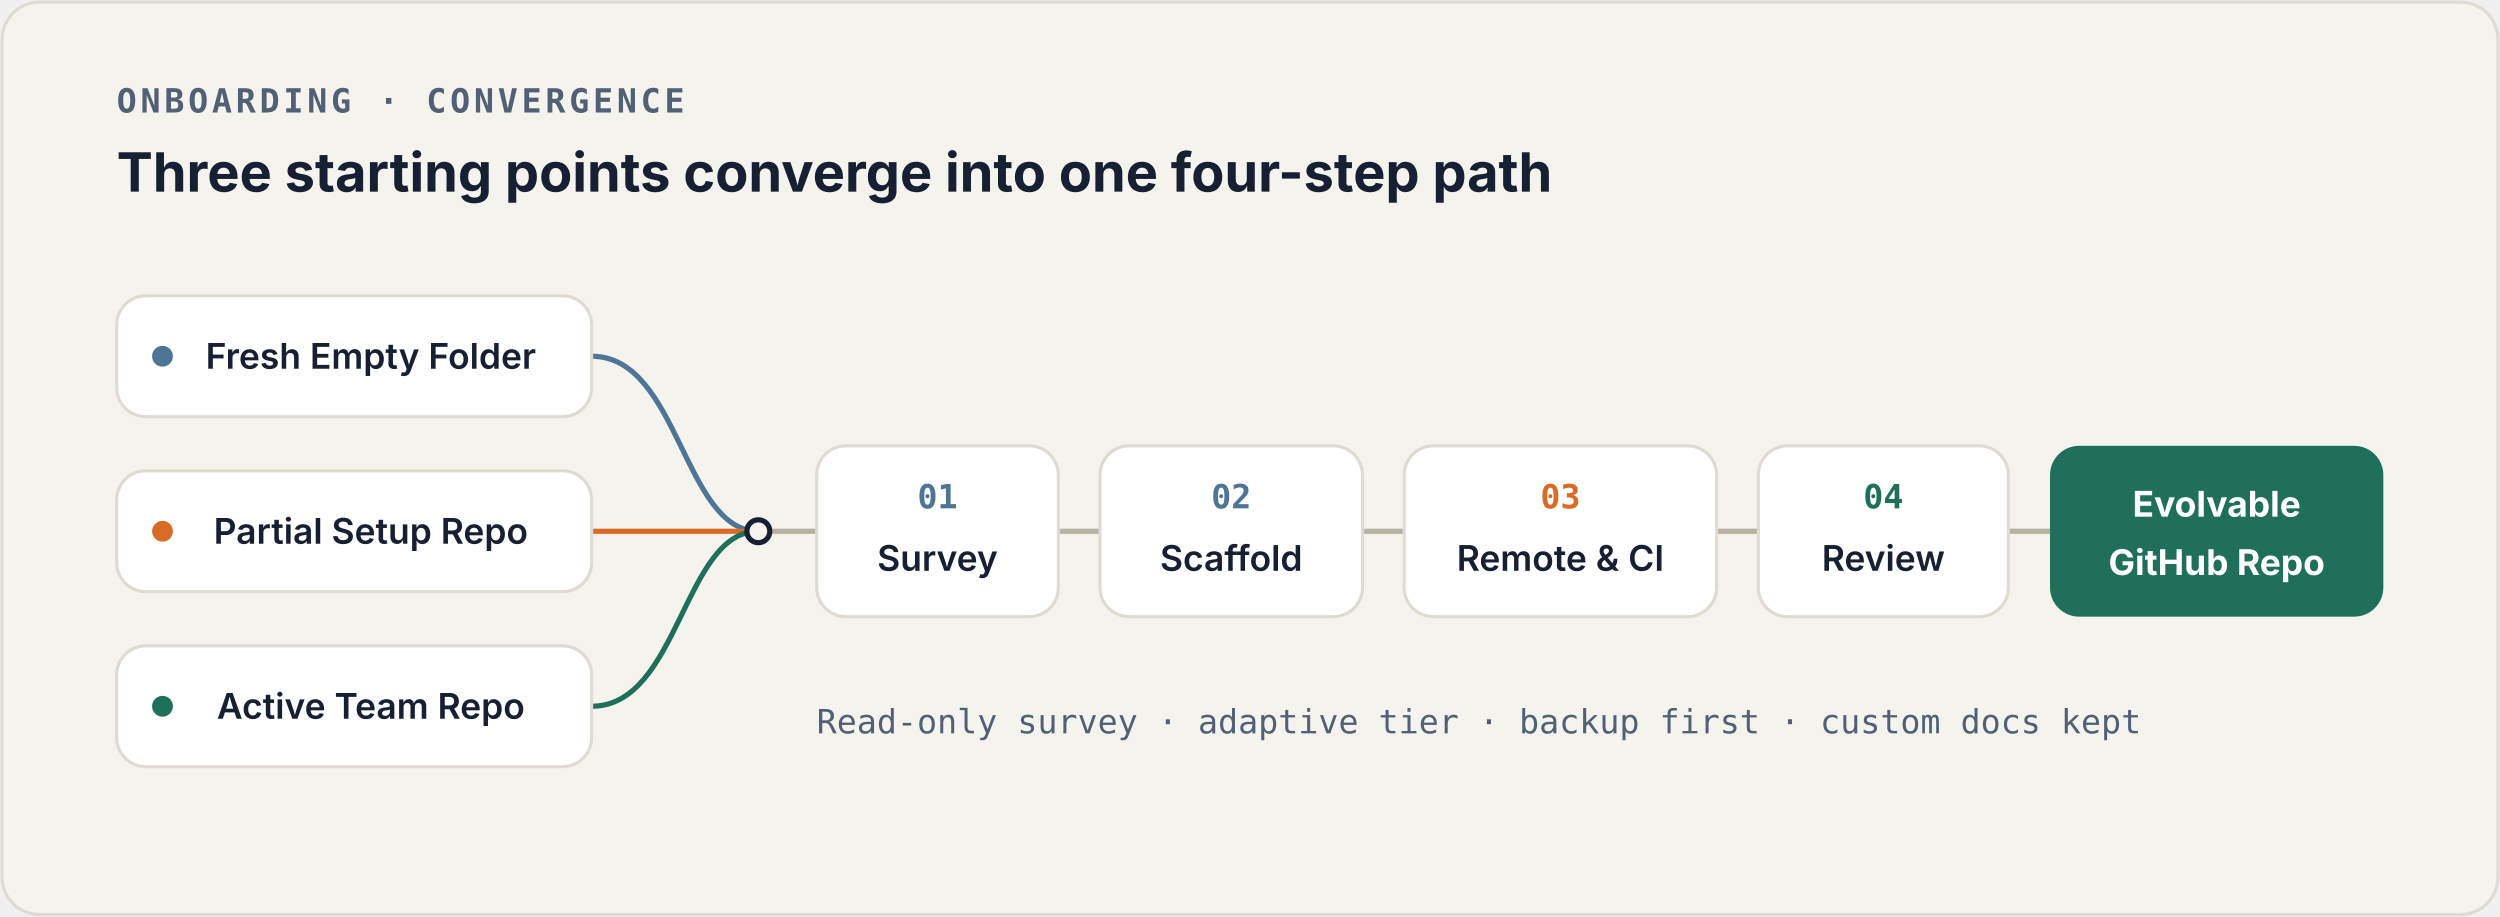
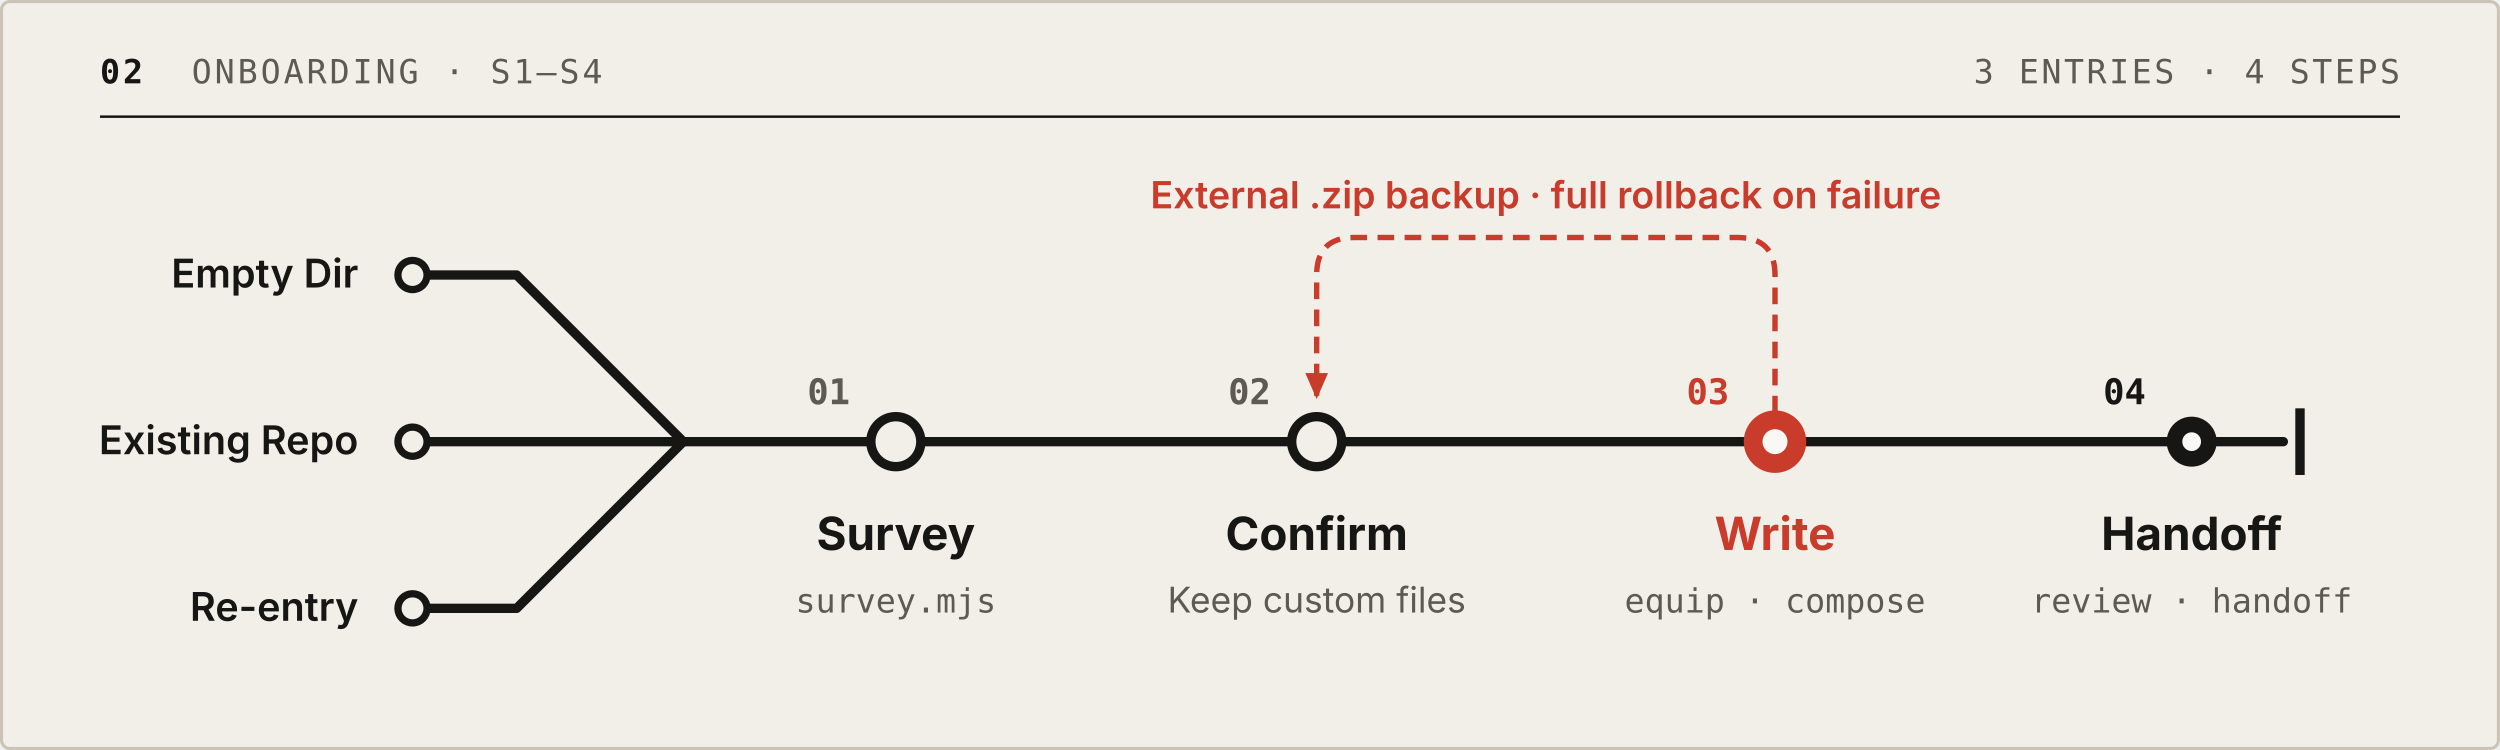
- <svg xmlns="http://www.w3.org/2000/svg" viewBox="0 0 1200 440" width="1200" height="440" role="img" aria-labelledby="wf-en-title wf-en-desc">
+ <svg xmlns="http://www.w3.org/2000/svg" viewBox="0 0 1200 360" width="1200" height="360" role="img" aria-labelledby="wf-t wf-d">
  <defs>
    <style>
-       .sans { font-family: 'Inter', -apple-system, BlinkMacSystemFont, 'Segoe UI', sans-serif; }
-       .mono { font-family: 'JetBrains Mono', 'Fira Code', 'SFMono-Regular', Consolas, monospace; }
+       .sans { font-family: 'Inter', 'Helvetica Neue', 'PingFang SC', 'Microsoft YaHei', 'Noto Sans SC', -apple-system, BlinkMacSystemFont, sans-serif; }
+       .mono { font-family: 'JetBrains Mono', 'SFMono-Regular', 'Fira Code', Consolas, monospace; }
    </style>
+     <marker id="a-ink" viewBox="0 0 10 10" refX="8" refY="5" markerWidth="6" markerHeight="6" orient="auto">
+       <path d="M 1 1.5 L 9 5 L 1 8.5 z" fill="#161614" />
+     </marker>
+     <marker id="a-red" viewBox="0 0 10 10" refX="8" refY="5" markerWidth="6" markerHeight="6" orient="auto">
+       <path d="M 1 1.5 L 9 5 L 1 8.5 z" fill="#C93B2B" />
+     </marker>
  </defs>
-   <rect x="1" y="1" width="1198" height="438" rx="18" fill="#F5F3EE" stroke="#DFDBD2" stroke-width="1.5" />
-   <text x="56" y="54" class="mono" font-size="16" font-weight="600" letter-spacing="1.8" fill="#526075">ONBOARDING · CONVERGENCE</text>
-   <text x="56" y="92" class="sans" font-size="26" font-weight="700" fill="#172033">Three starting points converge into one four-step path</text>
-   <path d="M 284 171 C 326 171, 328 255, 364 255" fill="none" stroke="#4E7496" stroke-width="2.5" stroke-linecap="round" />
-   <path d="M 284 255 L 364 255" fill="none" stroke="#D96B27" stroke-width="2.5" stroke-linecap="round" />
-   <path d="M 284 339 C 326 339, 328 255, 364 255" fill="none" stroke="#1F6F5B" stroke-width="2.5" stroke-linecap="round" />
-   <line x1="364" y1="255" x2="984" y2="255" stroke="#B7B0A4" stroke-width="2.5" stroke-linecap="round" />
-   <circle cx="364" cy="255" r="5.5" fill="#F5F3EE" stroke="#172033" stroke-width="2.5" />
-   <g>
-     <rect x="56" y="142" width="228" height="58" rx="14" fill="#FFFFFF" stroke="#DFDBD2" stroke-width="1.5" />
-     <circle cx="78" cy="171" r="5" fill="#4E7496" />
-     <text x="178" y="177" class="sans" font-size="17" font-weight="600" fill="#172033" text-anchor="middle">Fresh Empty Folder</text>
-     <rect x="56" y="226" width="228" height="58" rx="14" fill="#FFFFFF" stroke="#DFDBD2" stroke-width="1.5" />
-     <circle cx="78" cy="255" r="5" fill="#D96B27" />
-     <text x="178" y="261" class="sans" font-size="17" font-weight="600" fill="#172033" text-anchor="middle">Partial Setup Repo</text>
-     <rect x="56" y="310" width="228" height="58" rx="14" fill="#FFFFFF" stroke="#DFDBD2" stroke-width="1.5" />
-     <circle cx="78" cy="339" r="5" fill="#1F6F5B" />
-     <text x="178" y="345" class="sans" font-size="17" font-weight="600" fill="#172033" text-anchor="middle">Active Team Repo</text>
+   <rect x="0.75" y="0.75" width="1198.5" height="358.5" rx="4" fill="#F2EFE9" stroke="#CBC4B6" stroke-width="1.5" />
+   <text x="48" y="40" class="mono" font-size="16" font-weight="600" letter-spacing="1.4" fill="#161614">02</text>
+   <text x="92" y="40" class="mono" font-size="16" font-weight="500" letter-spacing="1.4" fill="#5E5A53">ONBOARDING · S1–S4</text>
+   <text x="1152" y="40" class="mono" font-size="16" font-weight="500" letter-spacing="1.2" fill="#5E5A53" text-anchor="end">3 ENTRIES · 4 STEPS</text>
+   <line x1="48" y1="56" x2="1152" y2="56" stroke="#161614" stroke-width="1.2" />
+   <text x="172" y="138" class="sans" font-size="19" font-weight="600" fill="#161614" text-anchor="end">Empty Dir</text>
+   <text x="172" y="218" class="sans" font-size="19" font-weight="600" fill="#161614" text-anchor="end">Existing Repo</text>
+   <text x="172" y="298" class="sans" font-size="19" font-weight="600" fill="#161614" text-anchor="end">Re-entry</text>
+   <g fill="none" stroke="#161614" stroke-width="4.5" stroke-linejoin="round" stroke-linecap="round">
+     <path d="M 198 132 L 248 132 L 328 212" />
+     <path d="M 198 212 L 1096 212" />
+     <path d="M 198 292 L 248 292 L 328 212" />
  </g>
-   <g>
-     <rect x="392" y="214" width="116" height="82" rx="14" fill="#FFFFFF" stroke="#DFDBD2" stroke-width="1.5" />
-     <text x="450" y="244" class="mono" font-size="16" font-weight="700" fill="#4E7496" text-anchor="middle">01</text>
-     <text x="450" y="274" class="sans" font-size="17" font-weight="600" fill="#172033" text-anchor="middle">Survey</text>
-     <rect x="528" y="214" width="126" height="82" rx="14" fill="#FFFFFF" stroke="#DFDBD2" stroke-width="1.5" />
-     <text x="591" y="244" class="mono" font-size="16" font-weight="700" fill="#4E7496" text-anchor="middle">02</text>
-     <text x="591" y="274" class="sans" font-size="17" font-weight="600" fill="#172033" text-anchor="middle">Scaffold</text>
-     <rect x="674" y="214" width="150" height="82" rx="14" fill="#FFFFFF" stroke="#DFDBD2" stroke-width="1.5" />
-     <text x="749" y="244" class="mono" font-size="16" font-weight="700" fill="#D96B27" text-anchor="middle">03</text>
-     <text x="749" y="274" class="sans" font-size="17" font-weight="600" fill="#172033" text-anchor="middle">Remote &amp; CI</text>
-     <rect x="844" y="214" width="120" height="82" rx="14" fill="#FFFFFF" stroke="#DFDBD2" stroke-width="1.5" />
-     <text x="904" y="244" class="mono" font-size="16" font-weight="700" fill="#1F6F5B" text-anchor="middle">04</text>
-     <text x="904" y="274" class="sans" font-size="17" font-weight="600" fill="#172033" text-anchor="middle">Review</text>
-     <rect x="984" y="214" width="160" height="82" rx="14" fill="#1F6F5B" />
-     <text x="1064" y="248" class="sans" font-size="17" font-weight="700" fill="#FFFFFF" text-anchor="middle">Evolvable</text>
-     <text x="1064" y="276" class="sans" font-size="17" font-weight="700" fill="#FFFFFF" text-anchor="middle">GitHub Repo</text>
-   </g>
-   <text x="392" y="352" class="mono" font-size="16" font-weight="500" fill="#526075">Read-only survey · adaptive tier · backup first · custom docs kept</text>
+   <circle cx="198" cy="132" r="7" fill="#F2EFE9" stroke="#161614" stroke-width="3.5" />
+   <circle cx="198" cy="212" r="7" fill="#F2EFE9" stroke="#161614" stroke-width="3.5" />
+   <circle cx="198" cy="292" r="7" fill="#F2EFE9" stroke="#161614" stroke-width="3.5" />
+   <path d="M 852 198 L 852 132 Q 852 114 834 114 L 650 114 Q 632 114 632 132 L 632 190" fill="none" stroke="#C93B2B" stroke-width="2.6" stroke-dasharray="8 5" marker-end="url(#a-red)" />
+   <text x="742" y="100" class="sans" font-size="18" font-weight="600" fill="#C93B2B" text-anchor="middle">External .zip backup · full rollback on failure</text>
+   <circle cx="430" cy="212" r="12" fill="#F2EFE9" stroke="#161614" stroke-width="4.5" />
+   <text x="408" y="194" class="mono" font-size="17" font-weight="700" fill="#5E5A53" text-anchor="end">01</text>
+   <text x="430" y="264" class="sans" font-size="22" font-weight="700" fill="#161614" text-anchor="middle">Survey</text>
+   <text x="430" y="294" class="mono" font-size="16" fill="#5E5A53" text-anchor="middle">survey.mjs</text>
+   <circle cx="632" cy="212" r="12" fill="#F2EFE9" stroke="#161614" stroke-width="4.5" />
+   <text x="610" y="194" class="mono" font-size="17" font-weight="700" fill="#5E5A53" text-anchor="end">02</text>
+   <text x="632" y="264" class="sans" font-size="22" font-weight="700" fill="#161614" text-anchor="middle">Confirm</text>
+   <text x="632" y="294" class="sans" font-size="17" fill="#5E5A53" text-anchor="middle">Keep custom files</text>
+   <circle cx="852" cy="212" r="15" fill="#C93B2B" />
+   <circle cx="852" cy="212" r="6" fill="#FAF8F4" />
+   <text x="830" y="194" class="mono" font-size="17" font-weight="700" fill="#C93B2B" text-anchor="end">03</text>
+   <text x="852" y="264" class="sans" font-size="22" font-weight="700" fill="#C93B2B" text-anchor="middle">Write</text>
+   <text x="852" y="294" class="mono" font-size="16" fill="#5E5A53" text-anchor="middle">equip · compose</text>
+   <circle cx="1052" cy="212" r="12" fill="#161614" />
+   <circle cx="1052" cy="212" r="4.5" fill="#FAF8F4" />
+   <text x="1030" y="194" class="mono" font-size="17" font-weight="700" fill="#161614" text-anchor="end">04</text>
+   <text x="1052" y="264" class="sans" font-size="22" font-weight="700" fill="#161614" text-anchor="middle">Handoff</text>
+   <text x="1052" y="294" class="mono" font-size="16" fill="#5E5A53" text-anchor="middle">review · handoff</text>
+   <line x1="1104" y1="196" x2="1104" y2="228" stroke="#161614" stroke-width="4.5" />
</svg>
